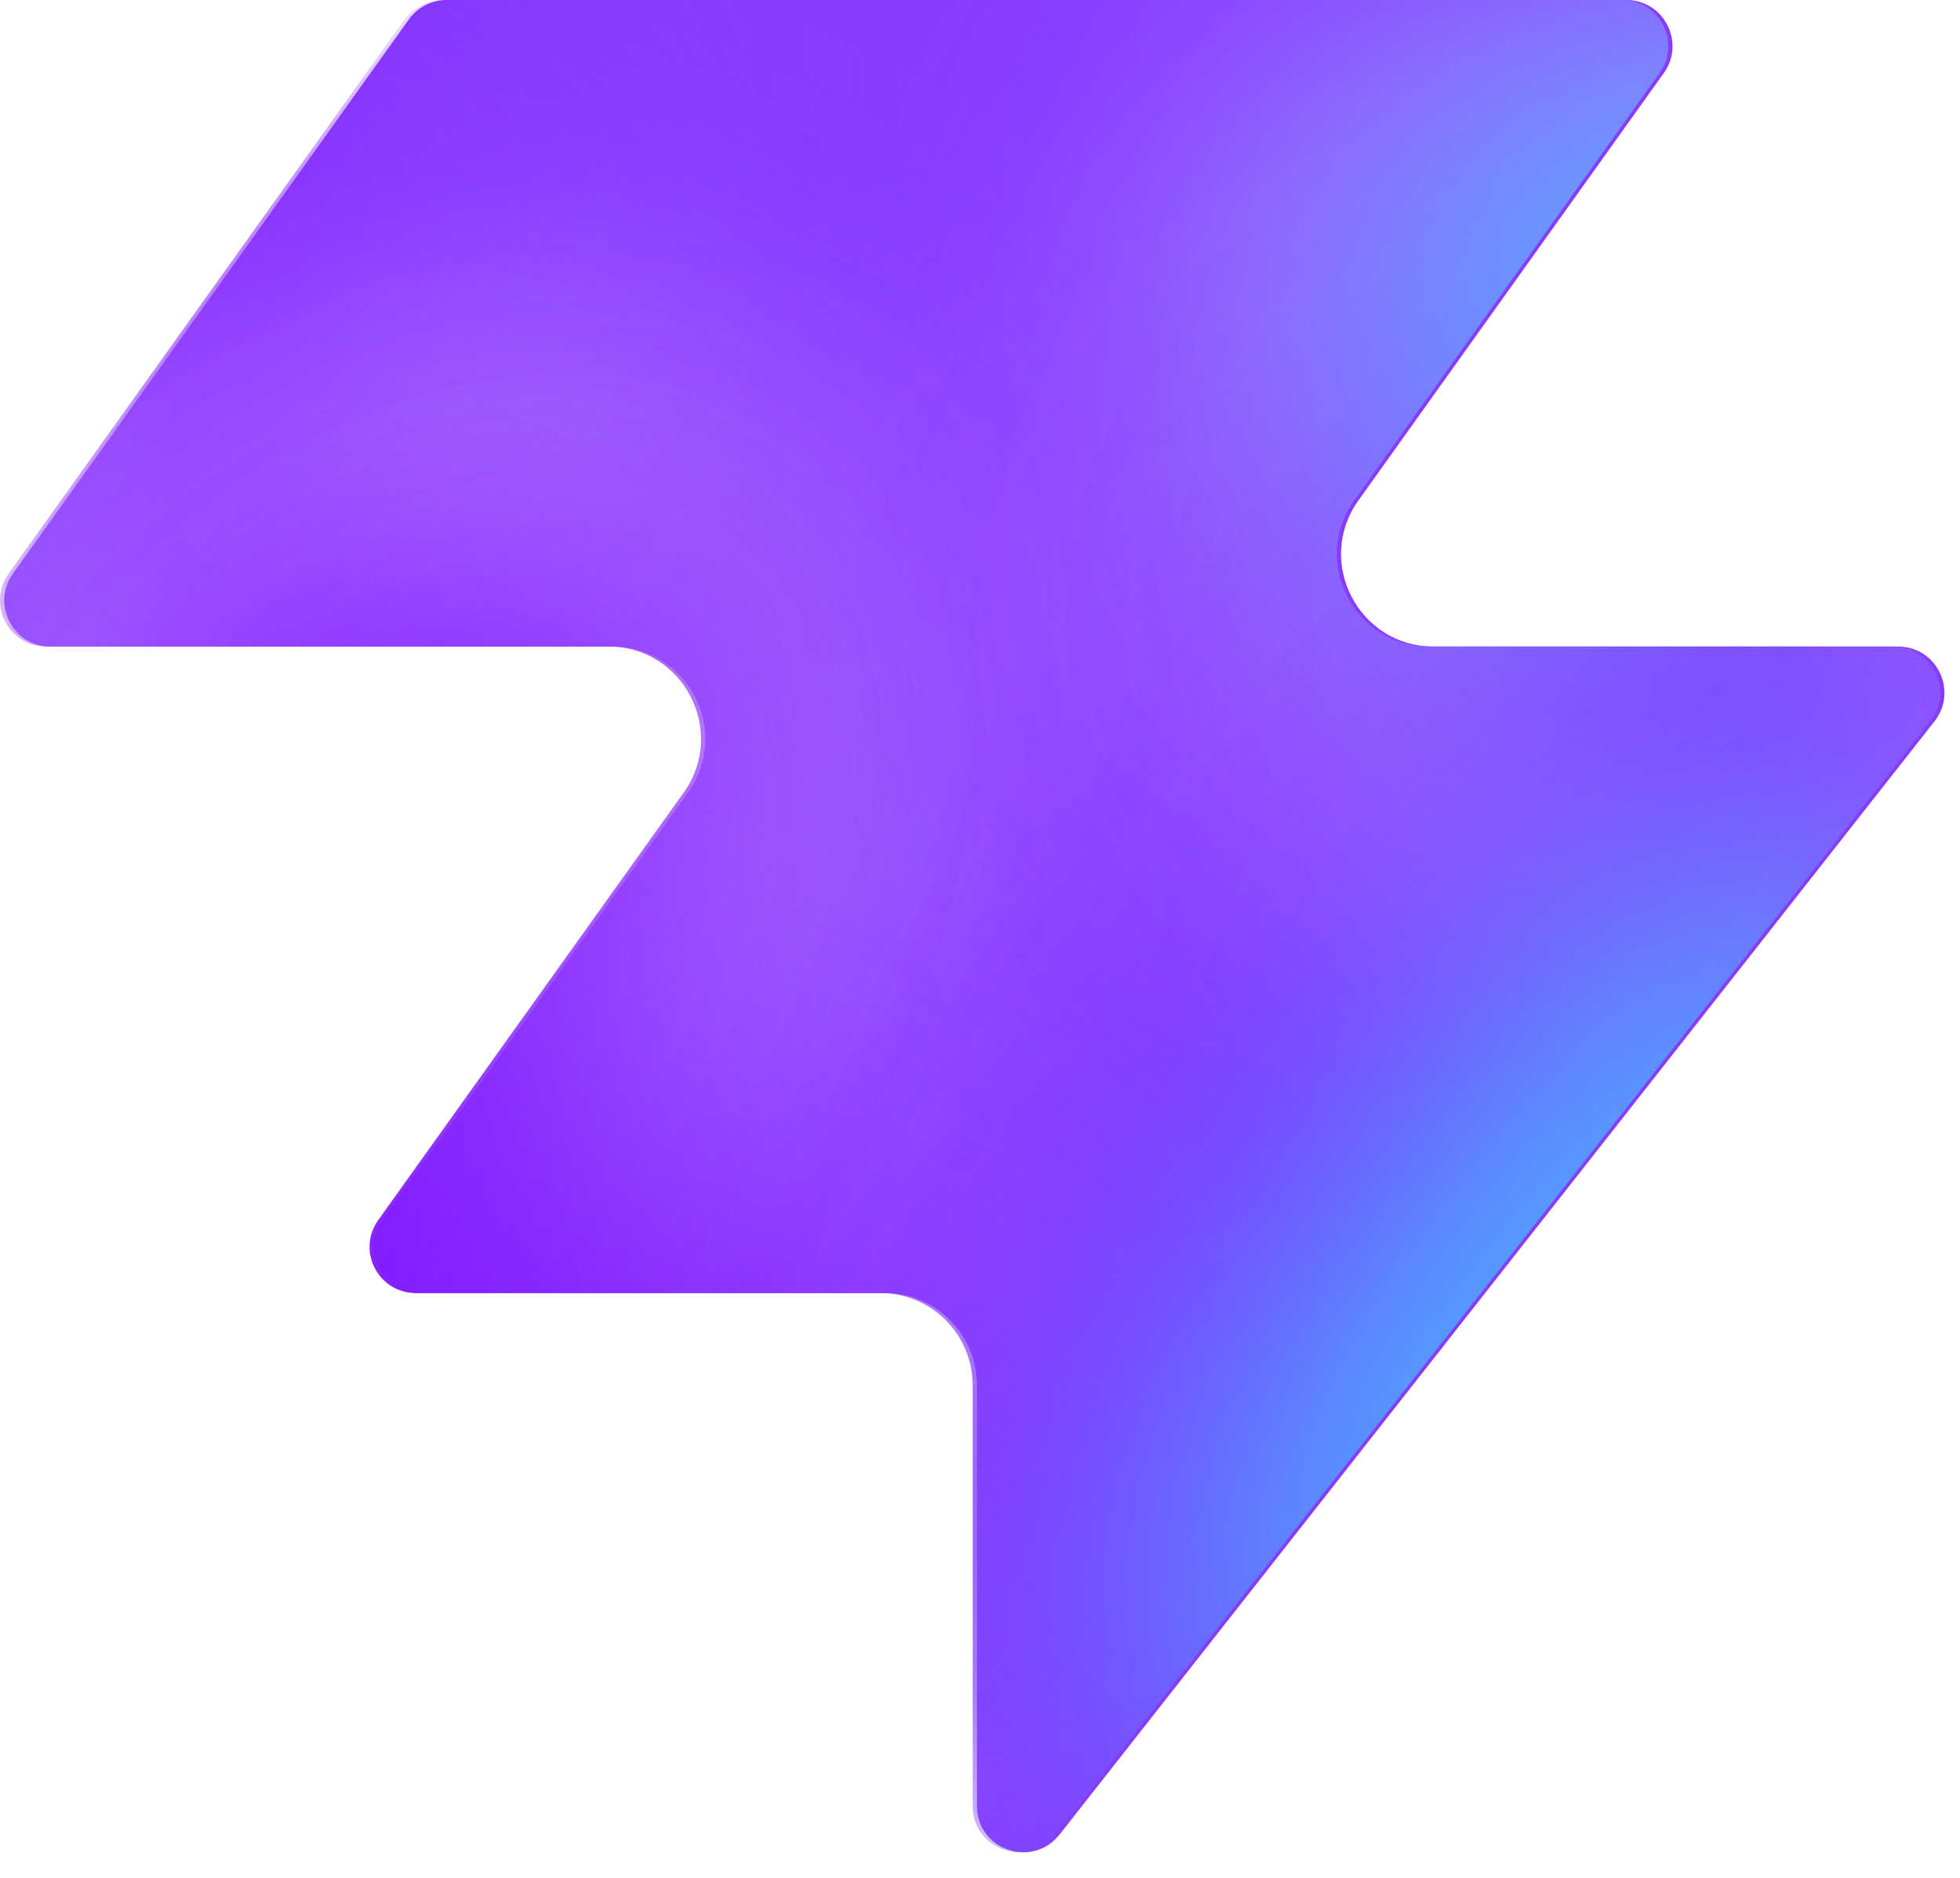
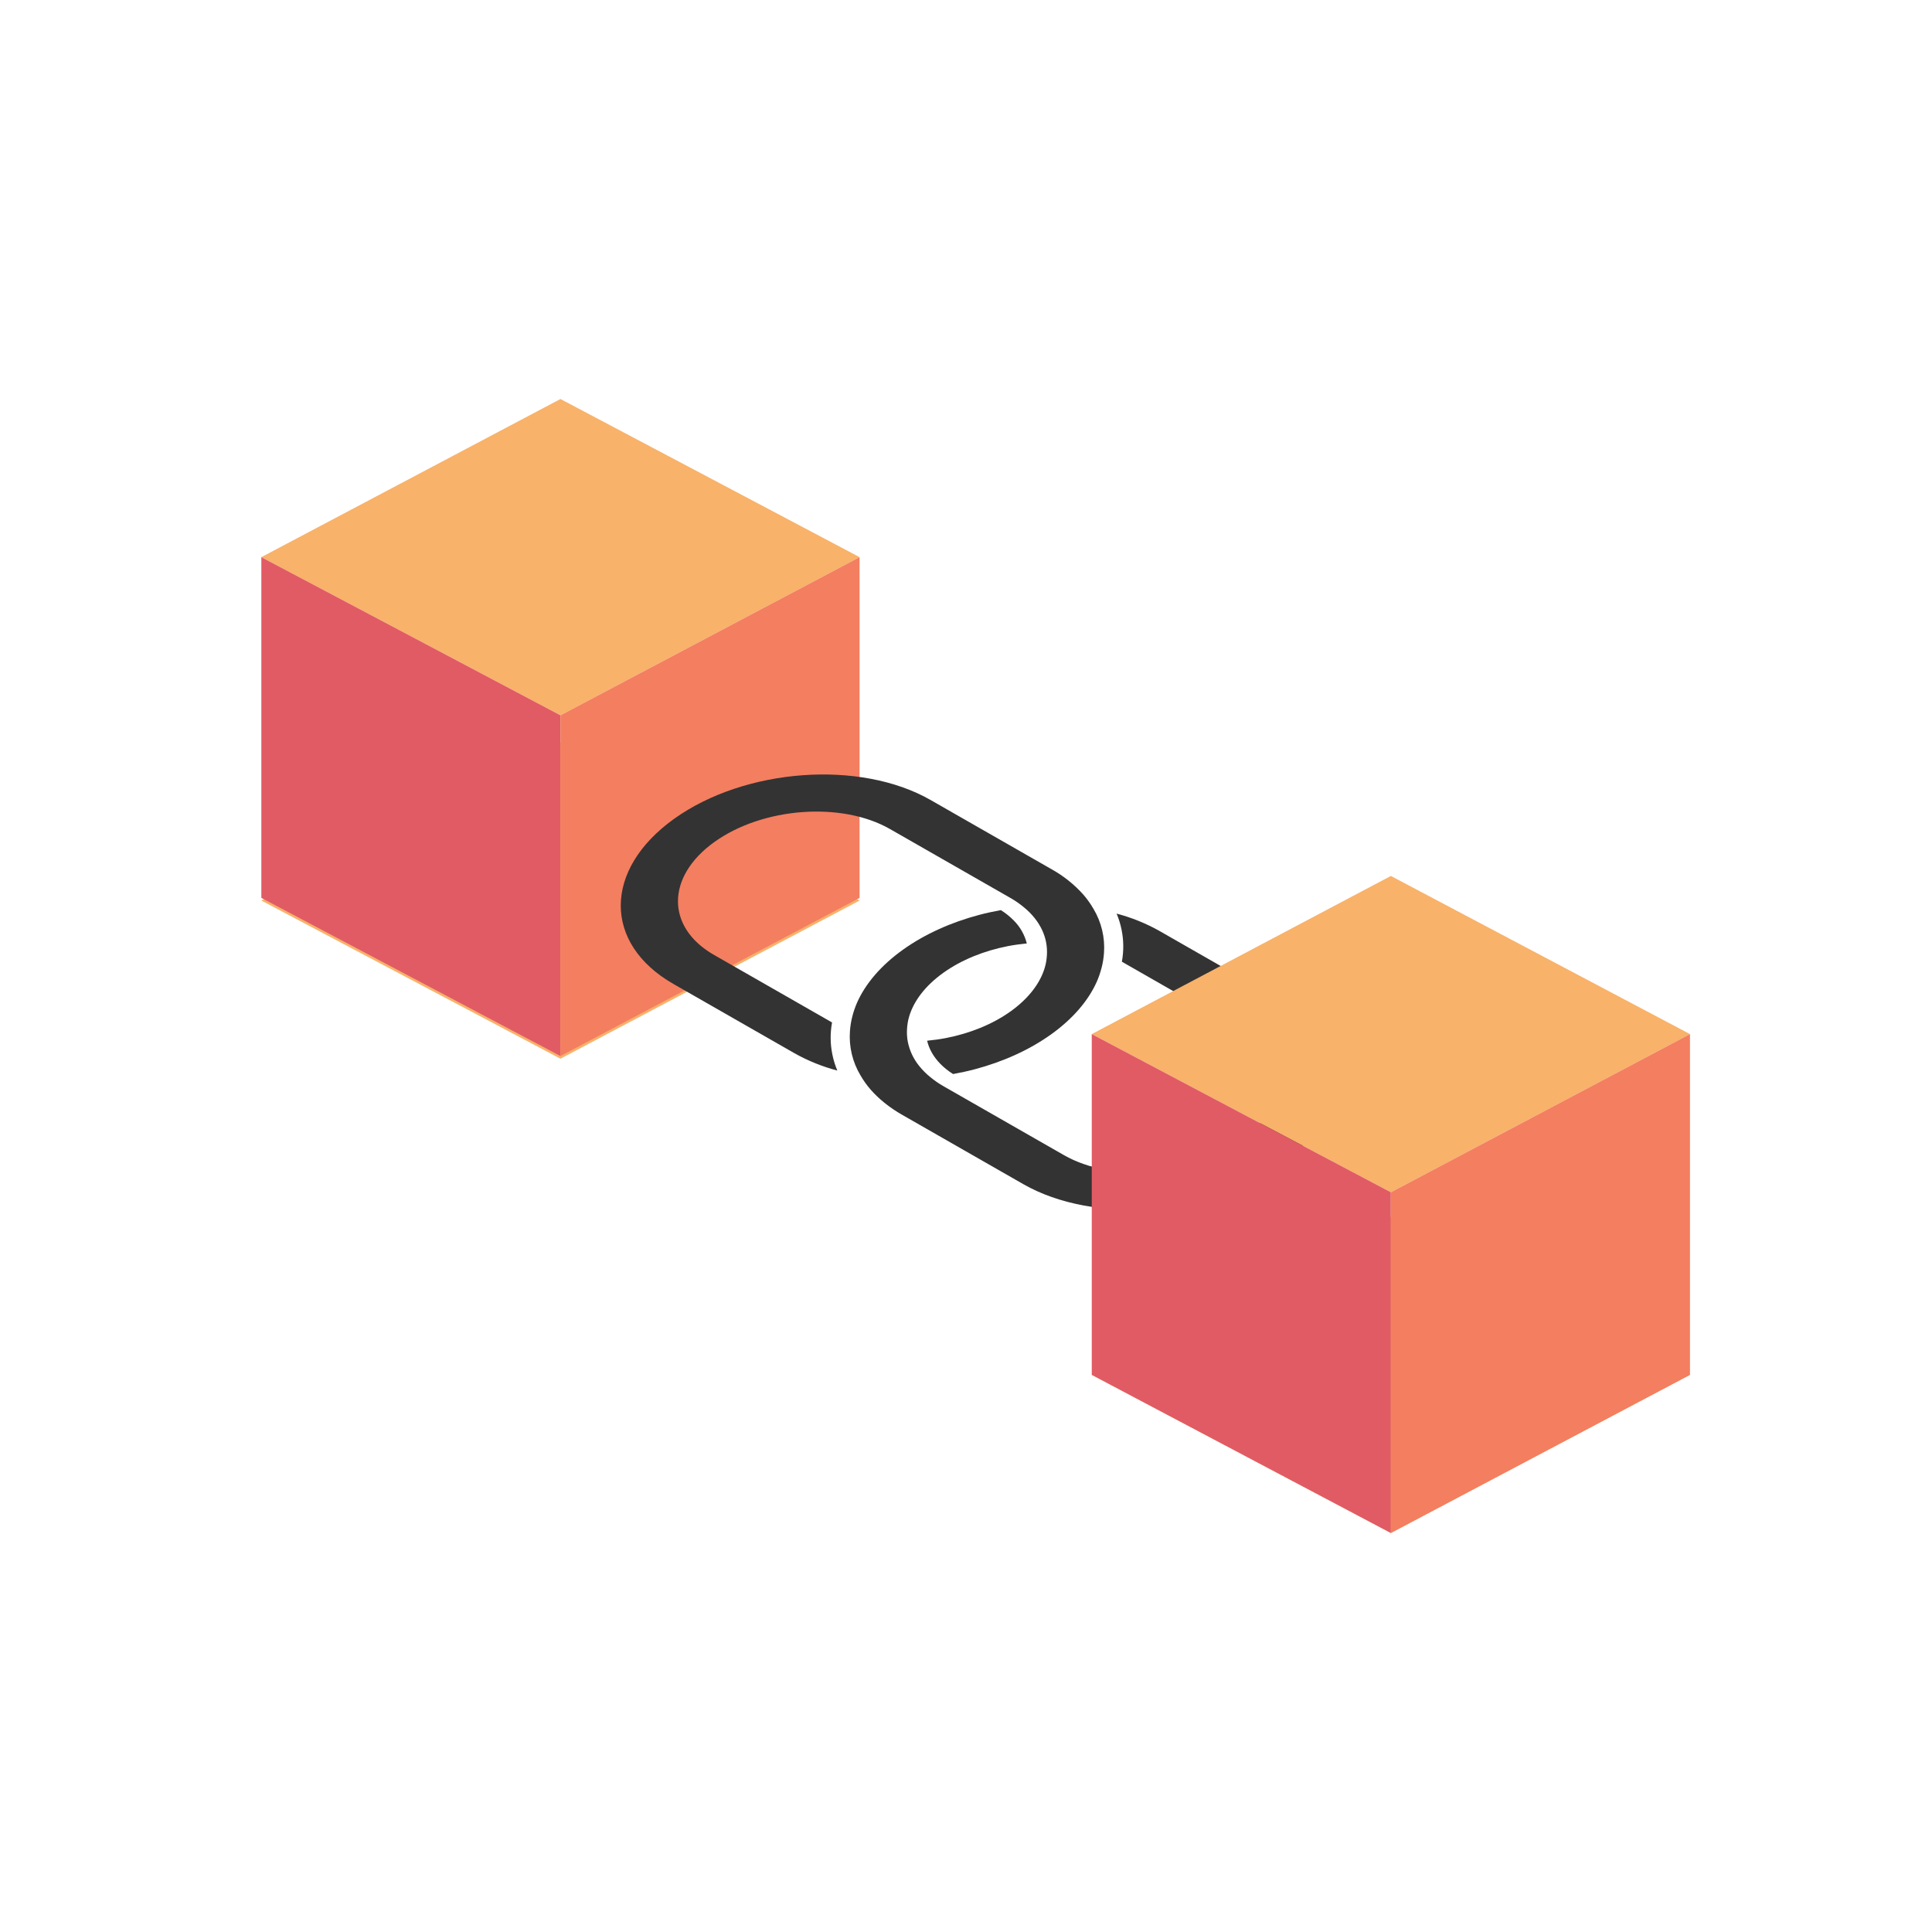
- <svg xmlns="http://www.w3.org/2000/svg" width="48" height="46" fill="none" viewBox="0 0 48 46">
-   <path fill="#863bff" d="M25.946 44.938c-.664.845-2.021.375-2.021-.698V33.937a2.26 2.26 0 0 0-2.262-2.262H10.287c-.92 0-1.456-1.04-.92-1.788l7.48-10.471c1.07-1.497 0-3.578-1.842-3.578H1.237c-.92 0-1.456-1.04-.92-1.788L10.013.474c.214-.297.556-.474.92-.474h28.894c.92 0 1.456 1.04.92 1.788l-7.48 10.471c-1.07 1.498 0 3.579 1.842 3.579h11.377c.943 0 1.473 1.088.89 1.83L25.947 44.94z" style="fill:#863bff;fill:color(display-p3 .525 .23 1);fill-opacity:1" />
-   <mask id="a" width="48" height="46" x="0" y="0" maskUnits="userSpaceOnUse" style="mask-type:alpha">
-     <path fill="#000" d="M25.842 44.938c-.664.844-2.021.375-2.021-.698V33.937a2.26 2.26 0 0 0-2.262-2.262H10.183c-.92 0-1.456-1.04-.92-1.788l7.48-10.471c1.07-1.498 0-3.579-1.842-3.579H1.133c-.92 0-1.456-1.04-.92-1.787L9.91.473c.214-.297.556-.474.92-.474h28.894c.92 0 1.456 1.04.92 1.788l-7.48 10.471c-1.07 1.498 0 3.578 1.842 3.578h11.377c.943 0 1.473 1.088.89 1.832L25.843 44.94z" style="fill:#000;fill-opacity:1" />
-   </mask>
-   <g mask="url(#a)">
-     <g filter="url(#b)">
-       <ellipse cx="5.508" cy="14.704" fill="#ede6ff" rx="5.508" ry="14.704" style="fill:#ede6ff;fill:color(display-p3 .927 .903 1);fill-opacity:1" transform="matrix(.00324 1 1 -.00324 -4.47 31.516)" />
-     </g>
-     <g filter="url(#c)">
-       <ellipse cx="10.399" cy="29.851" fill="#ede6ff" rx="10.399" ry="29.851" style="fill:#ede6ff;fill:color(display-p3 .927 .903 1);fill-opacity:1" transform="matrix(.00324 1 1 -.00324 -39.328 7.883)" />
-     </g>
-     <g filter="url(#d)">
-       <ellipse cx="5.508" cy="30.487" fill="#7e14ff" rx="5.508" ry="30.487" style="fill:#7e14ff;fill:color(display-p3 .492 .077 1);fill-opacity:1" transform="rotate(89.814 -25.913 -14.639)scale(1 -1)" />
-     </g>
-     <g filter="url(#e)">
-       <ellipse cx="5.508" cy="30.599" fill="#7e14ff" rx="5.508" ry="30.599" style="fill:#7e14ff;fill:color(display-p3 .492 .077 1);fill-opacity:1" transform="rotate(89.814 -32.644 -3.334)scale(1 -1)" />
-     </g>
-     <g filter="url(#f)">
-       <ellipse cx="5.508" cy="30.599" fill="#7e14ff" rx="5.508" ry="30.599" style="fill:#7e14ff;fill:color(display-p3 .492 .077 1);fill-opacity:1" transform="matrix(.00324 1 1 -.00324 -34.34 30.47)" />
-     </g>
-     <g filter="url(#g)">
-       <ellipse cx="14.072" cy="22.078" fill="#ede6ff" rx="14.072" ry="22.078" style="fill:#ede6ff;fill:color(display-p3 .927 .903 1);fill-opacity:1" transform="rotate(93.35 24.506 48.493)scale(-1 1)" />
-     </g>
-     <g filter="url(#h)">
-       <ellipse cx="3.47" cy="21.501" fill="#7e14ff" rx="3.47" ry="21.501" style="fill:#7e14ff;fill:color(display-p3 .492 .077 1);fill-opacity:1" transform="rotate(89.009 28.708 47.59)scale(-1 1)" />
-     </g>
-     <g filter="url(#i)">
-       <ellipse cx="3.47" cy="21.501" fill="#7e14ff" rx="3.47" ry="21.501" style="fill:#7e14ff;fill:color(display-p3 .492 .077 1);fill-opacity:1" transform="rotate(89.009 28.708 47.59)scale(-1 1)" />
-     </g>
-     <g filter="url(#j)">
-       <ellipse cx=".387" cy="8.972" fill="#7e14ff" rx="4.407" ry="29.108" style="fill:#7e14ff;fill:color(display-p3 .492 .077 1);fill-opacity:1" transform="rotate(39.51 .387 8.972)" />
-     </g>
-     <g filter="url(#k)">
-       <ellipse cx="47.523" cy="-6.092" fill="#7e14ff" rx="4.407" ry="29.108" style="fill:#7e14ff;fill:color(display-p3 .492 .077 1);fill-opacity:1" transform="rotate(37.892 47.523 -6.092)" />
-     </g>
-     <g filter="url(#l)">
-       <ellipse cx="41.412" cy="6.333" fill="#47bfff" rx="5.971" ry="9.665" style="fill:#47bfff;fill:color(display-p3 .28 .748 1);fill-opacity:1" transform="rotate(37.892 41.412 6.333)" />
-     </g>
-     <g filter="url(#m)">
-       <ellipse cx="-1.879" cy="38.332" fill="#7e14ff" rx="4.407" ry="29.108" style="fill:#7e14ff;fill:color(display-p3 .492 .077 1);fill-opacity:1" transform="rotate(37.892 -1.88 38.332)" />
-     </g>
-     <g filter="url(#n)">
-       <ellipse cx="-1.879" cy="38.332" fill="#7e14ff" rx="4.407" ry="29.108" style="fill:#7e14ff;fill:color(display-p3 .492 .077 1);fill-opacity:1" transform="rotate(37.892 -1.88 38.332)" />
-     </g>
-     <g filter="url(#o)">
-       <ellipse cx="35.651" cy="29.907" fill="#7e14ff" rx="4.407" ry="29.108" style="fill:#7e14ff;fill:color(display-p3 .492 .077 1);fill-opacity:1" transform="rotate(37.892 35.651 29.907)" />
-     </g>
-     <g filter="url(#p)">
-       <ellipse cx="38.418" cy="32.4" fill="#47bfff" rx="5.971" ry="15.297" style="fill:#47bfff;fill:color(display-p3 .28 .748 1);fill-opacity:1" transform="rotate(37.892 38.418 32.4)" />
-     </g>
+ <svg xmlns="http://www.w3.org/2000/svg" version="1.1" id="圖層_1" x="0" y="0" viewBox="0 0 100 100" xml:space="preserve">
+   <g>
+     <path fill="#f8b26a" d="M29.009 20.652l-15.482 8.186 15.482 8.186 15.482-8.186z" />
+     <path fill="#f8b26a" d="M29.009 38.427l-15.482 8.186 15.482 8.186 15.482-8.186z" />
+     <path fill="#e15b64" d="M13.527 28.838v17.637l15.482 8.186V37.024z" />
+     <path fill="#f47e60" d="M44.491 28.838v17.637l-15.482 8.186V37.024z" />
  </g>
-   <defs>
-     <filter id="b" width="60.045" height="41.654" x="-19.77" y="16.149" color-interpolation-filters="sRGB" filterUnits="userSpaceOnUse">
-       <feFlood flood-opacity="0" result="BackgroundImageFix" />
-       <feBlend in="SourceGraphic" in2="BackgroundImageFix" result="shape" />
-       <feGaussianBlur result="effect1_foregroundBlur_2002_17158" stdDeviation="7.659" />
-     </filter>
-     <filter id="c" width="90.34" height="51.437" x="-54.613" y="-7.533" color-interpolation-filters="sRGB" filterUnits="userSpaceOnUse">
-       <feFlood flood-opacity="0" result="BackgroundImageFix" />
-       <feBlend in="SourceGraphic" in2="BackgroundImageFix" result="shape" />
-       <feGaussianBlur result="effect1_foregroundBlur_2002_17158" stdDeviation="7.659" />
-     </filter>
-     <filter id="d" width="79.355" height="29.4" x="-49.64" y="2.03" color-interpolation-filters="sRGB" filterUnits="userSpaceOnUse">
-       <feFlood flood-opacity="0" result="BackgroundImageFix" />
-       <feBlend in="SourceGraphic" in2="BackgroundImageFix" result="shape" />
-       <feGaussianBlur result="effect1_foregroundBlur_2002_17158" stdDeviation="4.596" />
-     </filter>
-     <filter id="e" width="79.579" height="29.4" x="-45.045" y="20.029" color-interpolation-filters="sRGB" filterUnits="userSpaceOnUse">
-       <feFlood flood-opacity="0" result="BackgroundImageFix" />
-       <feBlend in="SourceGraphic" in2="BackgroundImageFix" result="shape" />
-       <feGaussianBlur result="effect1_foregroundBlur_2002_17158" stdDeviation="4.596" />
-     </filter>
-     <filter id="f" width="79.579" height="29.4" x="-43.513" y="21.178" color-interpolation-filters="sRGB" filterUnits="userSpaceOnUse">
-       <feFlood flood-opacity="0" result="BackgroundImageFix" />
-       <feBlend in="SourceGraphic" in2="BackgroundImageFix" result="shape" />
-       <feGaussianBlur result="effect1_foregroundBlur_2002_17158" stdDeviation="4.596" />
-     </filter>
-     <filter id="g" width="74.749" height="58.852" x="15.756" y="-17.901" color-interpolation-filters="sRGB" filterUnits="userSpaceOnUse">
-       <feFlood flood-opacity="0" result="BackgroundImageFix" />
-       <feBlend in="SourceGraphic" in2="BackgroundImageFix" result="shape" />
-       <feGaussianBlur result="effect1_foregroundBlur_2002_17158" stdDeviation="7.659" />
-     </filter>
-     <filter id="h" width="61.377" height="25.362" x="23.548" y="2.284" color-interpolation-filters="sRGB" filterUnits="userSpaceOnUse">
-       <feFlood flood-opacity="0" result="BackgroundImageFix" />
-       <feBlend in="SourceGraphic" in2="BackgroundImageFix" result="shape" />
-       <feGaussianBlur result="effect1_foregroundBlur_2002_17158" stdDeviation="4.596" />
-     </filter>
-     <filter id="i" width="61.377" height="25.362" x="23.548" y="2.284" color-interpolation-filters="sRGB" filterUnits="userSpaceOnUse">
-       <feFlood flood-opacity="0" result="BackgroundImageFix" />
-       <feBlend in="SourceGraphic" in2="BackgroundImageFix" result="shape" />
-       <feGaussianBlur result="effect1_foregroundBlur_2002_17158" stdDeviation="4.596" />
-     </filter>
-     <filter id="j" width="56.045" height="63.649" x="-27.636" y="-22.853" color-interpolation-filters="sRGB" filterUnits="userSpaceOnUse">
-       <feFlood flood-opacity="0" result="BackgroundImageFix" />
-       <feBlend in="SourceGraphic" in2="BackgroundImageFix" result="shape" />
-       <feGaussianBlur result="effect1_foregroundBlur_2002_17158" stdDeviation="4.596" />
-     </filter>
-     <filter id="k" width="54.814" height="64.646" x="20.116" y="-38.415" color-interpolation-filters="sRGB" filterUnits="userSpaceOnUse">
-       <feFlood flood-opacity="0" result="BackgroundImageFix" />
-       <feBlend in="SourceGraphic" in2="BackgroundImageFix" result="shape" />
-       <feGaussianBlur result="effect1_foregroundBlur_2002_17158" stdDeviation="4.596" />
-     </filter>
-     <filter id="l" width="33.541" height="35.313" x="24.641" y="-11.323" color-interpolation-filters="sRGB" filterUnits="userSpaceOnUse">
-       <feFlood flood-opacity="0" result="BackgroundImageFix" />
-       <feBlend in="SourceGraphic" in2="BackgroundImageFix" result="shape" />
-       <feGaussianBlur result="effect1_foregroundBlur_2002_17158" stdDeviation="4.596" />
-     </filter>
-     <filter id="m" width="54.814" height="64.646" x="-29.286" y="6.009" color-interpolation-filters="sRGB" filterUnits="userSpaceOnUse">
-       <feFlood flood-opacity="0" result="BackgroundImageFix" />
-       <feBlend in="SourceGraphic" in2="BackgroundImageFix" result="shape" />
-       <feGaussianBlur result="effect1_foregroundBlur_2002_17158" stdDeviation="4.596" />
-     </filter>
-     <filter id="n" width="54.814" height="64.646" x="-29.286" y="6.009" color-interpolation-filters="sRGB" filterUnits="userSpaceOnUse">
-       <feFlood flood-opacity="0" result="BackgroundImageFix" />
-       <feBlend in="SourceGraphic" in2="BackgroundImageFix" result="shape" />
-       <feGaussianBlur result="effect1_foregroundBlur_2002_17158" stdDeviation="4.596" />
-     </filter>
-     <filter id="o" width="54.814" height="64.646" x="8.244" y="-2.416" color-interpolation-filters="sRGB" filterUnits="userSpaceOnUse">
-       <feFlood flood-opacity="0" result="BackgroundImageFix" />
-       <feBlend in="SourceGraphic" in2="BackgroundImageFix" result="shape" />
-       <feGaussianBlur result="effect1_foregroundBlur_2002_17158" stdDeviation="4.596" />
-     </filter>
-     <filter id="p" width="39.409" height="43.623" x="18.713" y="10.588" color-interpolation-filters="sRGB" filterUnits="userSpaceOnUse">
-       <feFlood flood-opacity="0" result="BackgroundImageFix" />
-       <feBlend in="SourceGraphic" in2="BackgroundImageFix" result="shape" />
-       <feGaussianBlur result="effect1_foregroundBlur_2002_17158" stdDeviation="4.596" />
-     </filter>
-   </defs>
+   <path d="M66.243 60.32c3.669-2.625 3.686-6.46.036-8.549l-6.27-3.588a9.443 9.443 0 0 0-2.214-.895c.114.269.198.544.255.822.113.546.121 1.105.018 1.668l6.11 3.496c2.497 1.429 2.486 4.053-.025 5.849-2.511 1.796-6.585 2.096-9.082.667l-6.11-3.496-.16-.092a4.807 4.807 0 0 1-.644-.447 3.801 3.801 0 0 1-.584-.586 2.875 2.875 0 0 1-.587-1.257c-.039-.212-.052-.426-.039-.643.012-.213.044-.426.106-.64.235-.804.826-1.599 1.773-2.277.947-.677 2.116-1.141 3.339-1.38.325-.063.653-.107.982-.139a2.546 2.546 0 0 0-.68-1.194 3.623 3.623 0 0 0-.662-.531c-.379.069-.755.148-1.125.247-1.443.383-2.804.987-3.944 1.802-1.14.816-1.926 1.748-2.361 2.708a4.648 4.648 0 0 0-.258.743c-.067.255-.106.51-.124.764a3.896 3.896 0 0 0 .546 2.29 4.7 4.7 0 0 0 .524.735c.423.482.966.925 1.636 1.308l6.27 3.588c3.65 2.089 9.604 1.652 13.274-.973z" fill="#333" />
+   <path d="M43.34 55.412a4.334 4.334 0 0 1-.255-.822 4.331 4.331 0 0 1-.018-1.668l-6.11-3.496c-2.497-1.429-2.486-4.053.025-5.849s6.585-2.096 9.082-.667l6.11 3.496.16.092c.24.138.45.289.644.447.226.184.421.38.584.586.308.391.505.815.587 1.257.039.212.052.426.039.643a2.862 2.862 0 0 1-.106.64c-.235.804-.826 1.599-1.773 2.277-.947.677-2.116 1.141-3.339 1.38-.325.063-.653.107-.982.139.1.426.327.832.68 1.194.186.191.406.369.662.531.379-.069.755-.148 1.125-.247 1.443-.383 2.804-.987 3.944-1.802s1.926-1.748 2.361-2.708c.111-.246.193-.494.258-.743.067-.255.106-.51.124-.764a3.896 3.896 0 0 0-.546-2.29 4.7 4.7 0 0 0-.524-.735 6.345 6.345 0 0 0-1.636-1.308l-6.27-3.588c-3.649-2.088-9.604-1.651-13.273.974s-3.686 6.46-.036 8.549l6.27 3.588a9.416 9.416 0 0 0 2.213.894z" fill="#333" />
+   <g>
+     <path fill="#f8b26a" d="M71.991 45.339l-15.482 8.186 15.482 8.187 15.482-8.187z" />
+     <path fill="#f8b26a" d="M71.991 62.975l-15.482 8.187 15.482 8.186 15.482-8.186z" />
+     <path fill="#e15b64" d="M56.509 53.525v17.637l15.482 8.186V61.712z" />
+     <path fill="#f47e60" d="M87.473 53.525v17.637l-15.482 8.186V61.712z" />
+   </g>
</svg>
